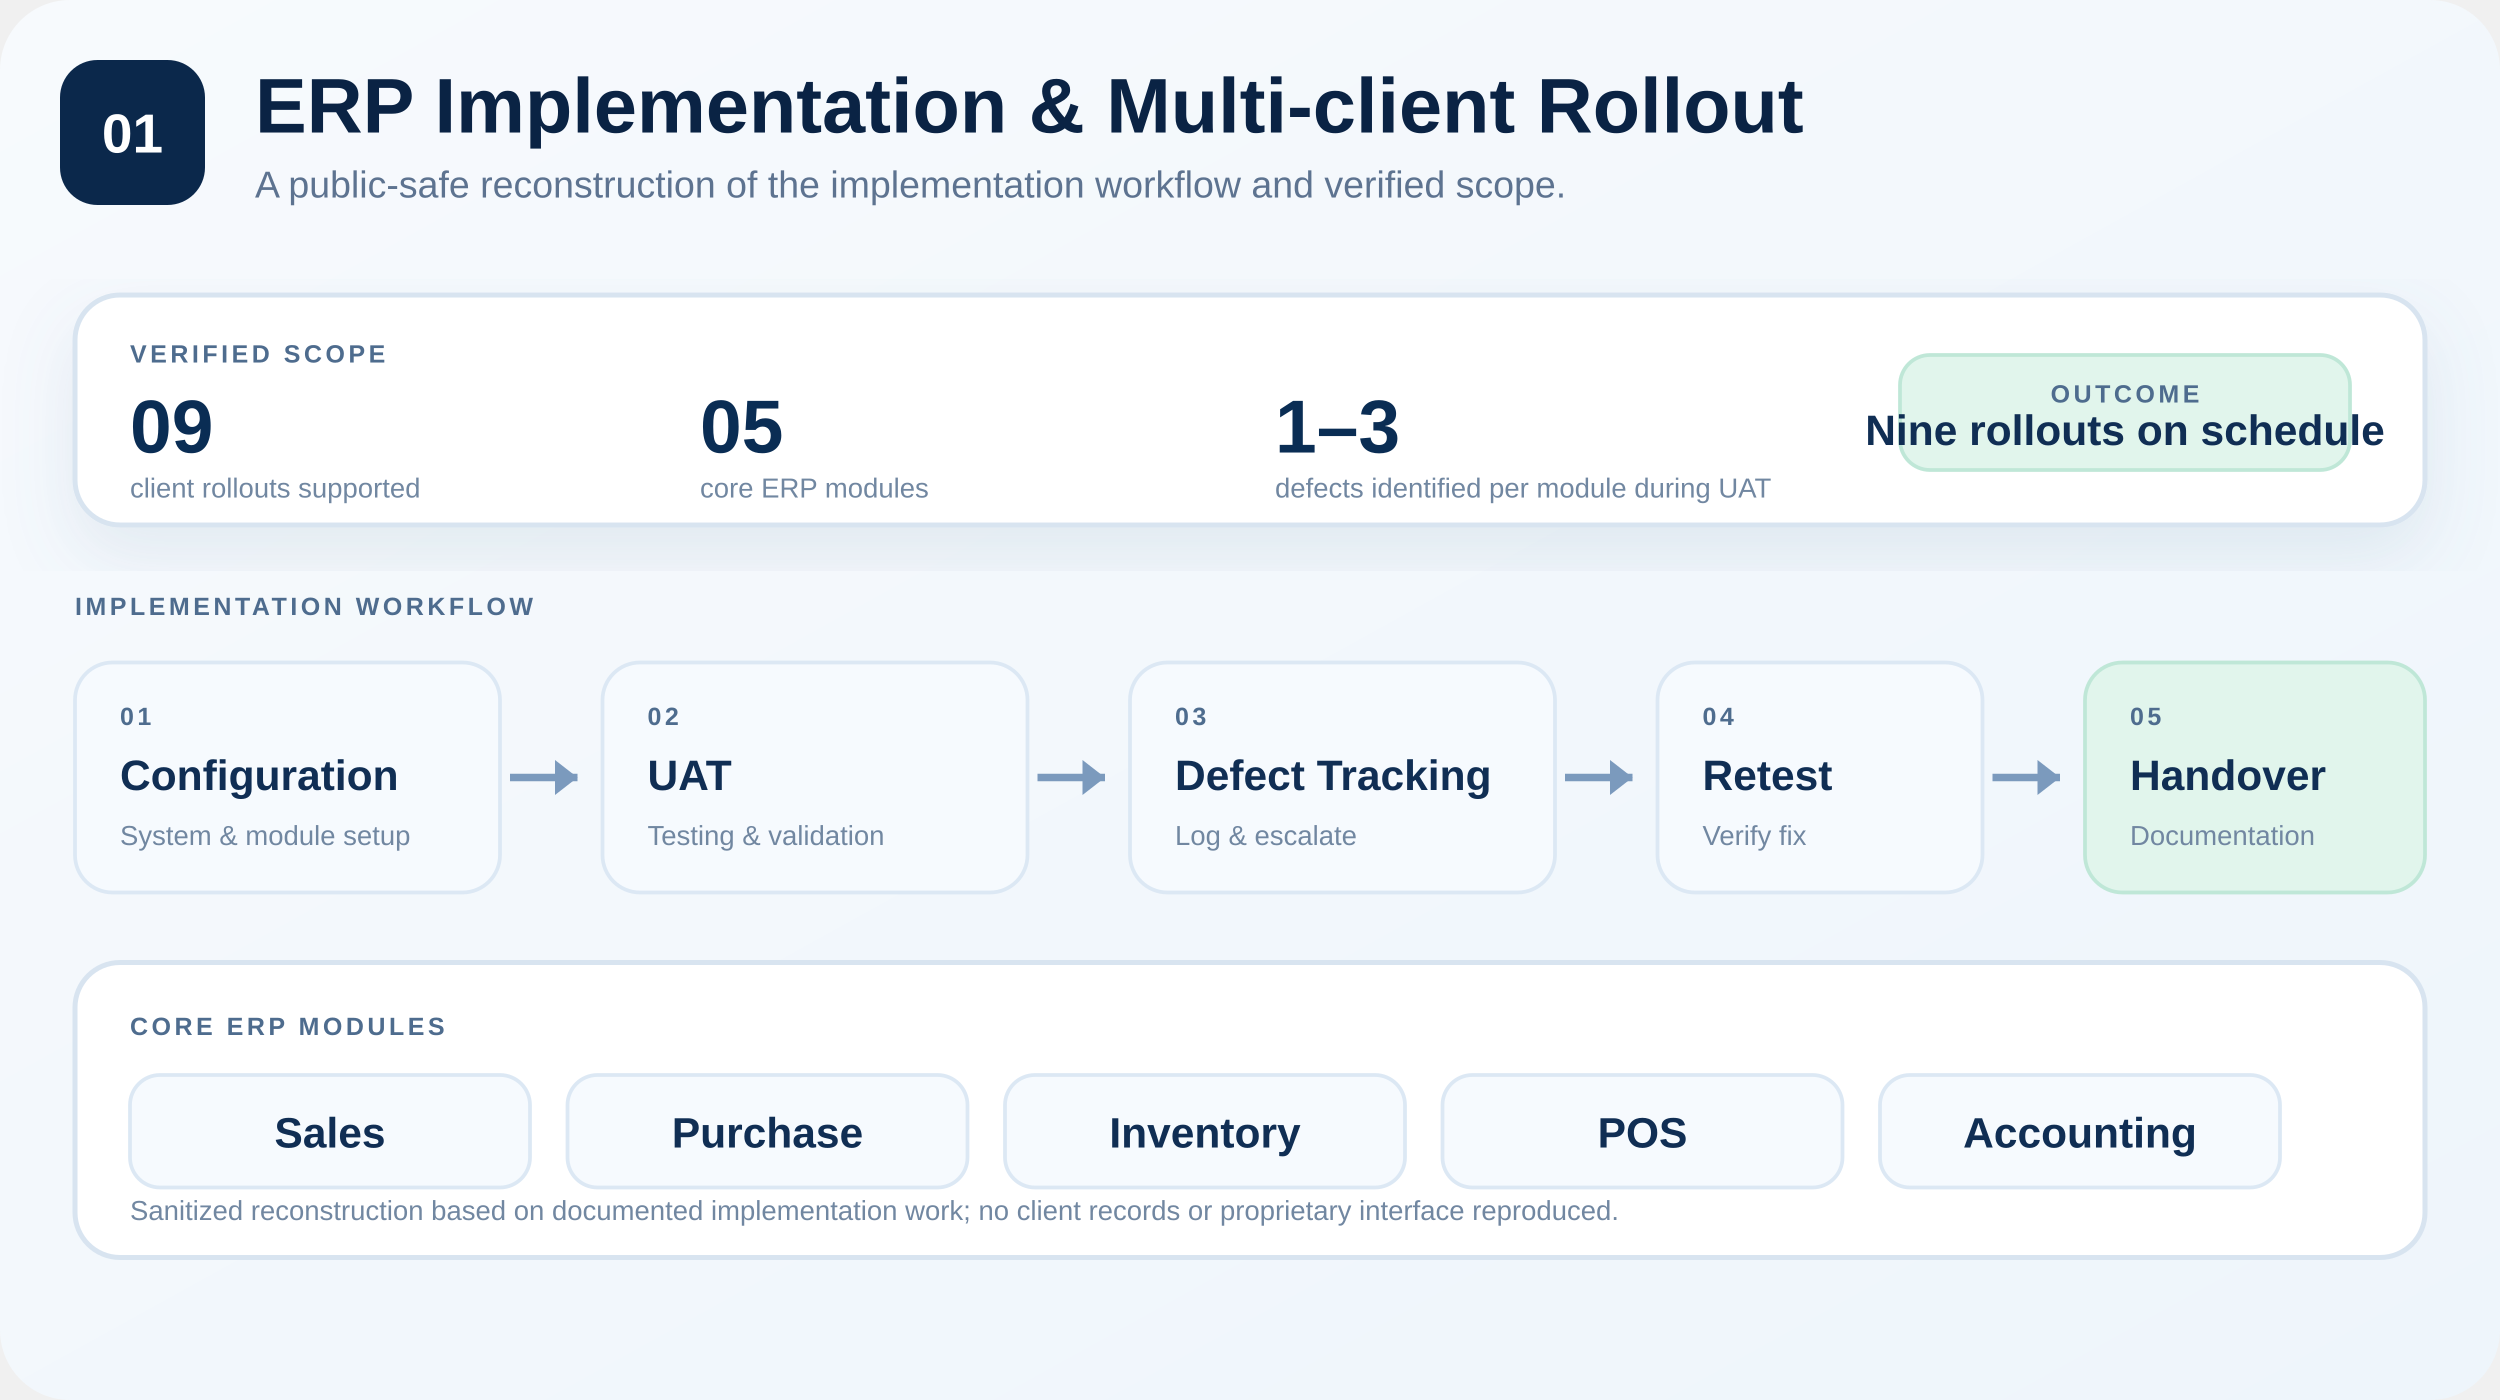
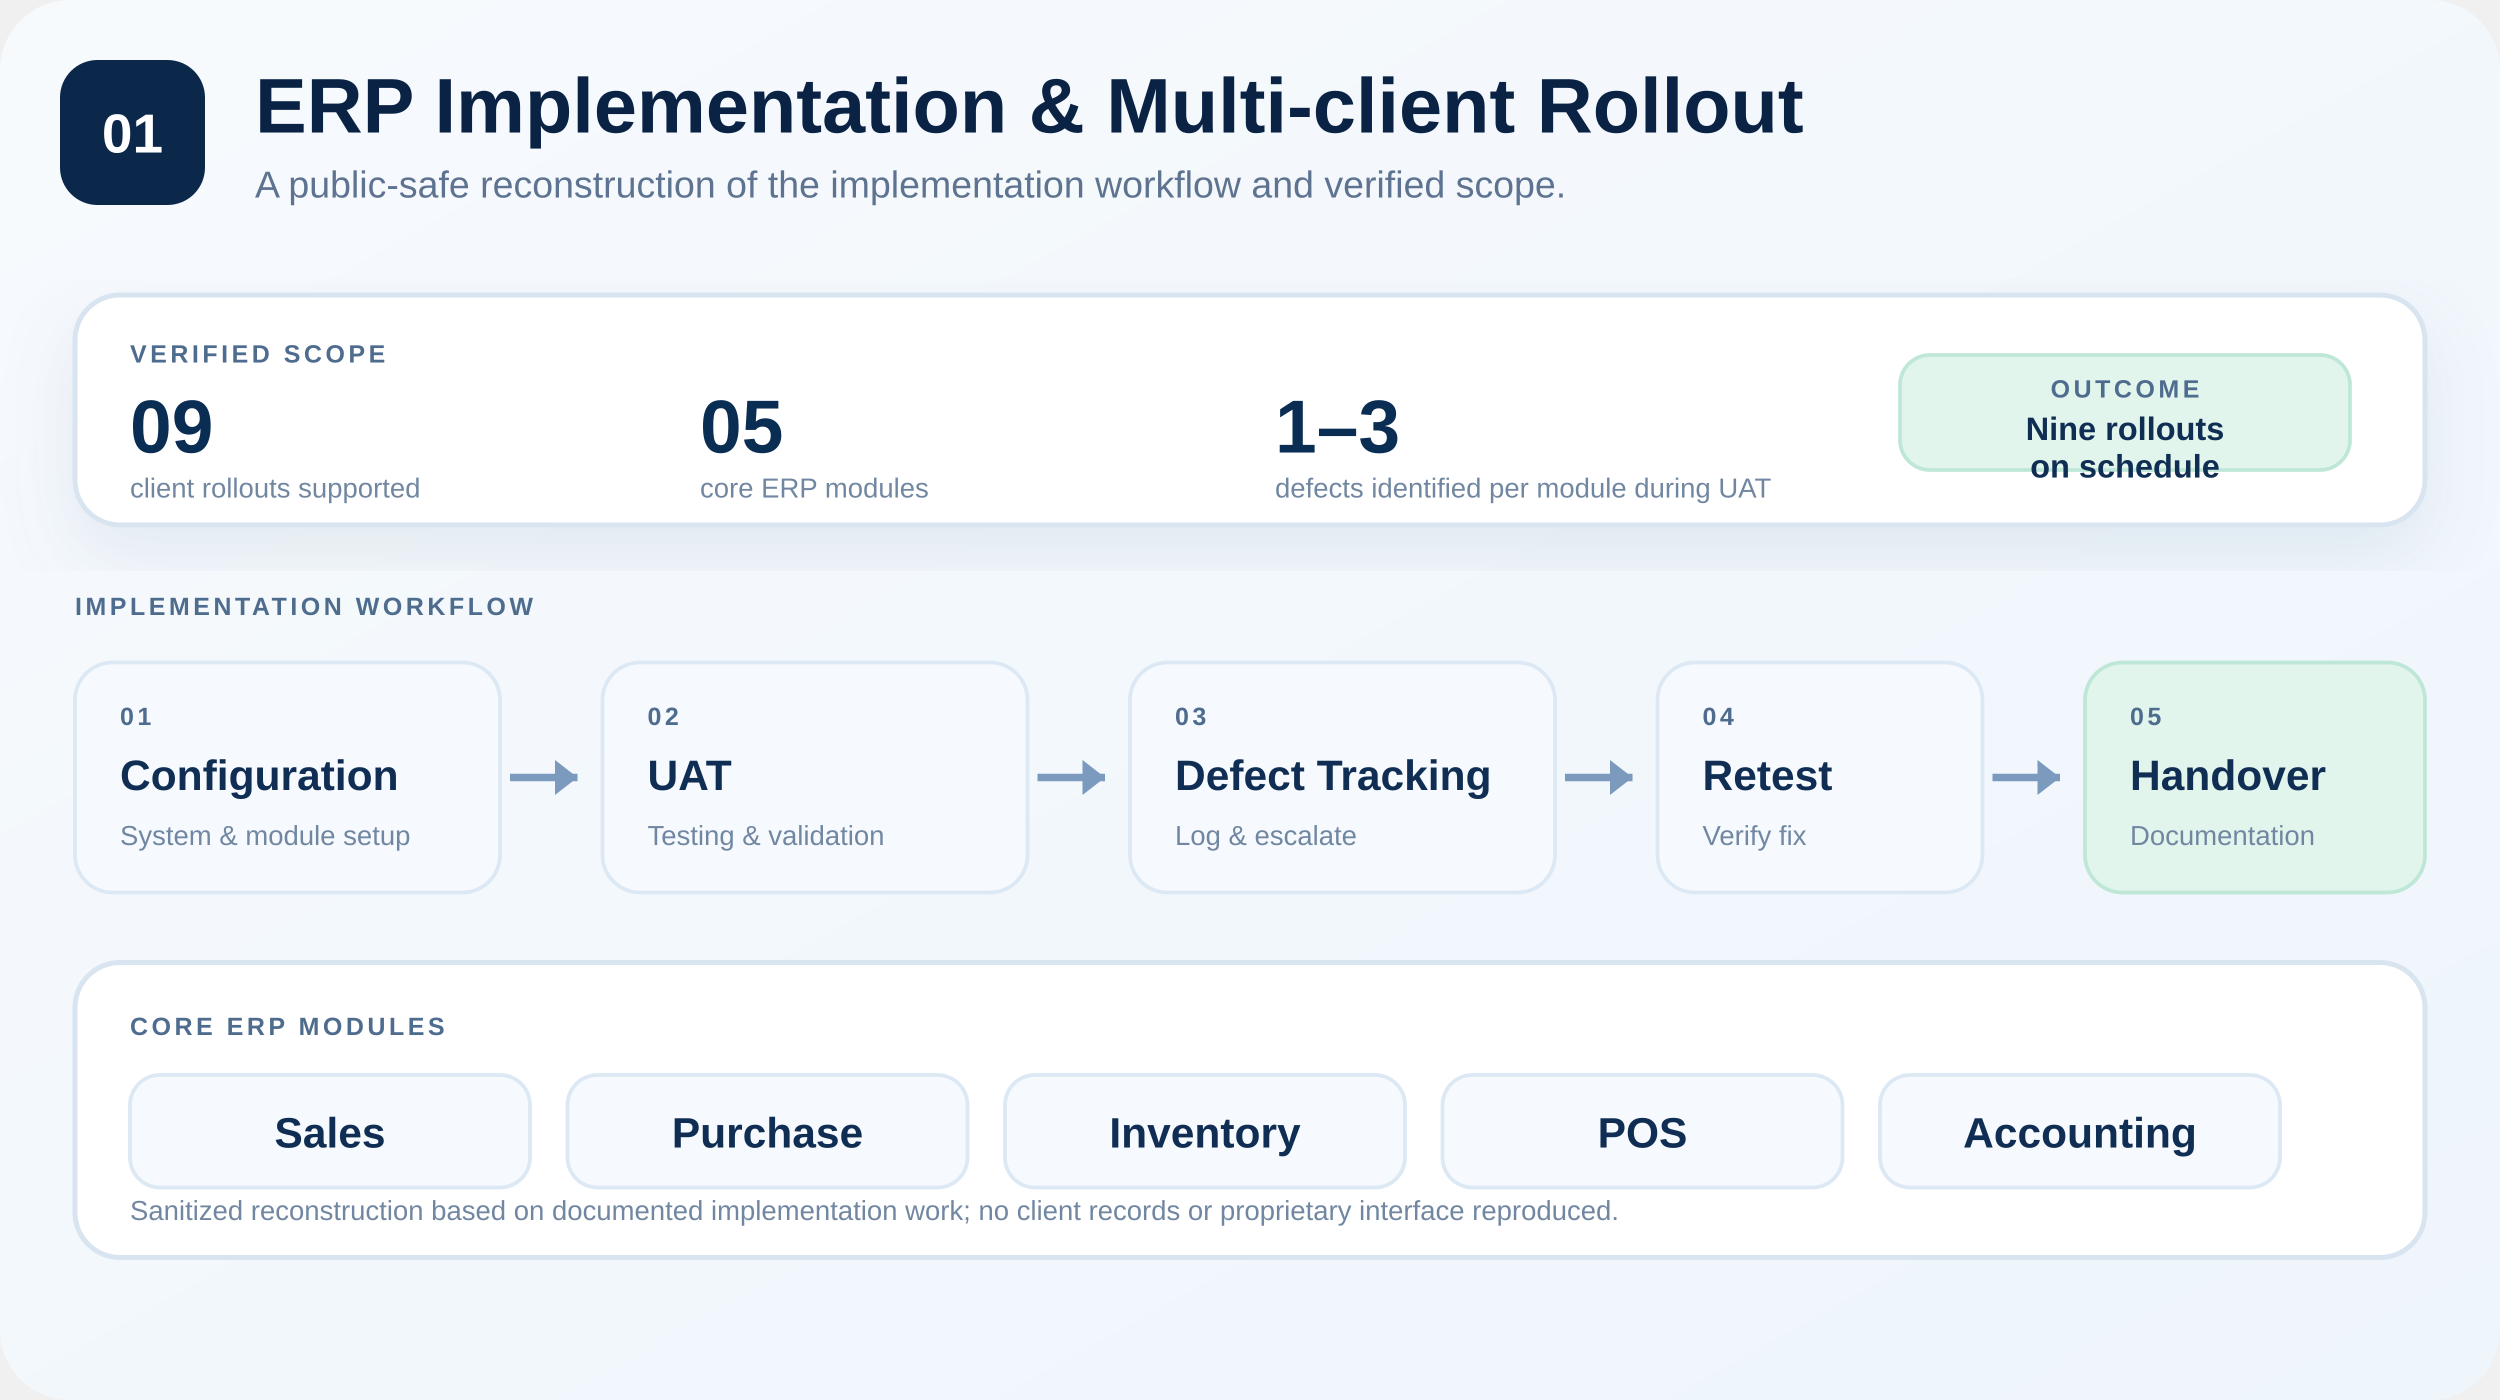
<svg xmlns="http://www.w3.org/2000/svg" width="1000" height="560" viewBox="0 0 1000 560">
  <defs>
    <linearGradient id="bg" x1="0" y1="0" x2="1" y2="1">
      <stop offset="0" stop-color="#F7FAFD" />
      <stop offset="1" stop-color="#EEF5FB" />
    </linearGradient>
    <filter id="shadow" x="-20%" y="-20%" width="140%" height="140%">
      <feDropShadow dx="0" dy="12" stdDeviation="14" flood-color="#6C88A8" flood-opacity="0.14" />
    </filter>
    <style>.title{font:700 31px Arial,sans-serif;fill:#0A2344}.sub{font:400 15px Arial,sans-serif;fill:#5D7390}.label{font:700 10px Arial,sans-serif;fill:#4E6C8E;letter-spacing:1.4px}.strong{font:700 17px Arial,sans-serif;fill:#102E54}.body{font:400 13px Arial,sans-serif;fill:#4B6480}.small{font:400 11px Arial,sans-serif;fill:#7187A1}.metric{font:700 30px Arial,sans-serif;fill:#0A2D54}.panel{fill:#FFF;stroke:#D8E4F0;stroke-width:2}.soft{fill:#F6FAFE;stroke:#DCE8F4;stroke-width:1.5}.green{fill:#E1F5EC;stroke:#BFE7D7;stroke-width:1.5}</style>
  </defs>
  <rect width="1000" height="560" rx="28" fill="url(#bg)" />
  <rect x="24" y="24" width="58" height="58" rx="15" fill="#0B284B" />
  <text x="53" y="61" text-anchor="middle" font-family="Arial" font-size="22" font-weight="700" fill="#fff">01</text>
  <text x="102" y="53" class="title">ERP Implementation &amp; Multi-client Rollout</text>
  <text x="102" y="79" class="sub">A public-safe reconstruction of the implementation workflow and verified scope.</text>
  <rect x="30" y="118" width="940" height="92" rx="18" class="panel" filter="url(#shadow)" />
  <text x="52" y="145" class="label">VERIFIED SCOPE</text>
  <text x="52" y="181" class="metric">09</text>
  <text x="52" y="199" class="small">client rollouts supported</text>
  <text x="280" y="181" class="metric">05</text>
  <text x="280" y="199" class="small">core ERP modules</text>
  <text x="510" y="181" class="metric">1–3</text>
  <text x="510" y="199" class="small">defects identified per module during UAT</text>
  <rect x="760" y="142" width="180" height="46" rx="12" class="green" />
-   <text x="850" y="161" text-anchor="middle" class="label">OUTCOME</text>
-   <text x="850" y="178" text-anchor="middle" class="strong">Nine rollouts on schedule</text>
+   <text x="850" y="159" text-anchor="middle" class="label">OUTCOME</text>
+   <text x="850" y="176" text-anchor="middle" font-family="Arial" font-size="13" font-weight="700" fill="#102E54">Nine rollouts</text>
+   <text x="850" y="191" text-anchor="middle" font-family="Arial" font-size="13" font-weight="700" fill="#102E54">on schedule</text>
  <text x="30" y="246" class="label">IMPLEMENTATION WORKFLOW</text>
  <g transform="translate(30,265)">
    <rect width="170" height="92" rx="15" class="soft" />
    <text x="18" y="25" class="label">01</text>
    <text x="18" y="51" class="strong">Configuration</text>
    <text x="18" y="73" class="small">System &amp; module setup</text>
    <path d="M174 46 H201" stroke="#7B9ABD" stroke-width="3" />
    <path d="M201 46 l-9 -7 v14 z" fill="#7B9ABD" />
    <rect x="211" width="170" height="92" rx="15" class="soft" />
    <text x="229" y="25" class="label">02</text>
    <text x="229" y="51" class="strong">UAT</text>
    <text x="229" y="73" class="small">Testing &amp; validation</text>
    <path d="M385 46 H412" stroke="#7B9ABD" stroke-width="3" />
    <path d="M412 46 l-9 -7 v14 z" fill="#7B9ABD" />
    <rect x="422" width="170" height="92" rx="15" class="soft" />
    <text x="440" y="25" class="label">03</text>
    <text x="440" y="51" class="strong">Defect Tracking</text>
    <text x="440" y="73" class="small">Log &amp; escalate</text>
    <path d="M596 46 H623" stroke="#7B9ABD" stroke-width="3" />
    <path d="M623 46 l-9 -7 v14 z" fill="#7B9ABD" />
    <rect x="633" width="130" height="92" rx="15" class="soft" />
    <text x="651" y="25" class="label">04</text>
    <text x="651" y="51" class="strong">Retest</text>
    <text x="651" y="73" class="small">Verify fix</text>
    <path d="M767 46 H794" stroke="#7B9ABD" stroke-width="3" />
    <path d="M794 46 l-9 -7 v14 z" fill="#7B9ABD" />
    <rect x="804" width="136" height="92" rx="15" class="green" />
    <text x="822" y="25" class="label">05</text>
    <text x="822" y="51" class="strong">Handover</text>
    <text x="822" y="73" class="small">Documentation</text>
  </g>
  <rect x="30" y="385" width="940" height="118" rx="18" class="panel" />
  <text x="52" y="414" class="label">CORE ERP MODULES</text>
  <g transform="translate(52,430)">
    <rect width="160" height="45" rx="12" class="soft" />
    <text x="80" y="29" text-anchor="middle" class="strong">Sales</text>
    <rect x="175" width="160" height="45" rx="12" class="soft" />
    <text x="255" y="29" text-anchor="middle" class="strong">Purchase</text>
    <rect x="350" width="160" height="45" rx="12" class="soft" />
    <text x="430" y="29" text-anchor="middle" class="strong">Inventory</text>
    <rect x="525" width="160" height="45" rx="12" class="soft" />
    <text x="605" y="29" text-anchor="middle" class="strong">POS</text>
    <rect x="700" width="160" height="45" rx="12" class="soft" />
    <text x="780" y="29" text-anchor="middle" class="strong">Accounting</text>
  </g>
  <text x="52" y="488" class="small">Sanitized reconstruction based on documented implementation work; no client records or proprietary interface reproduced.</text>
</svg>
